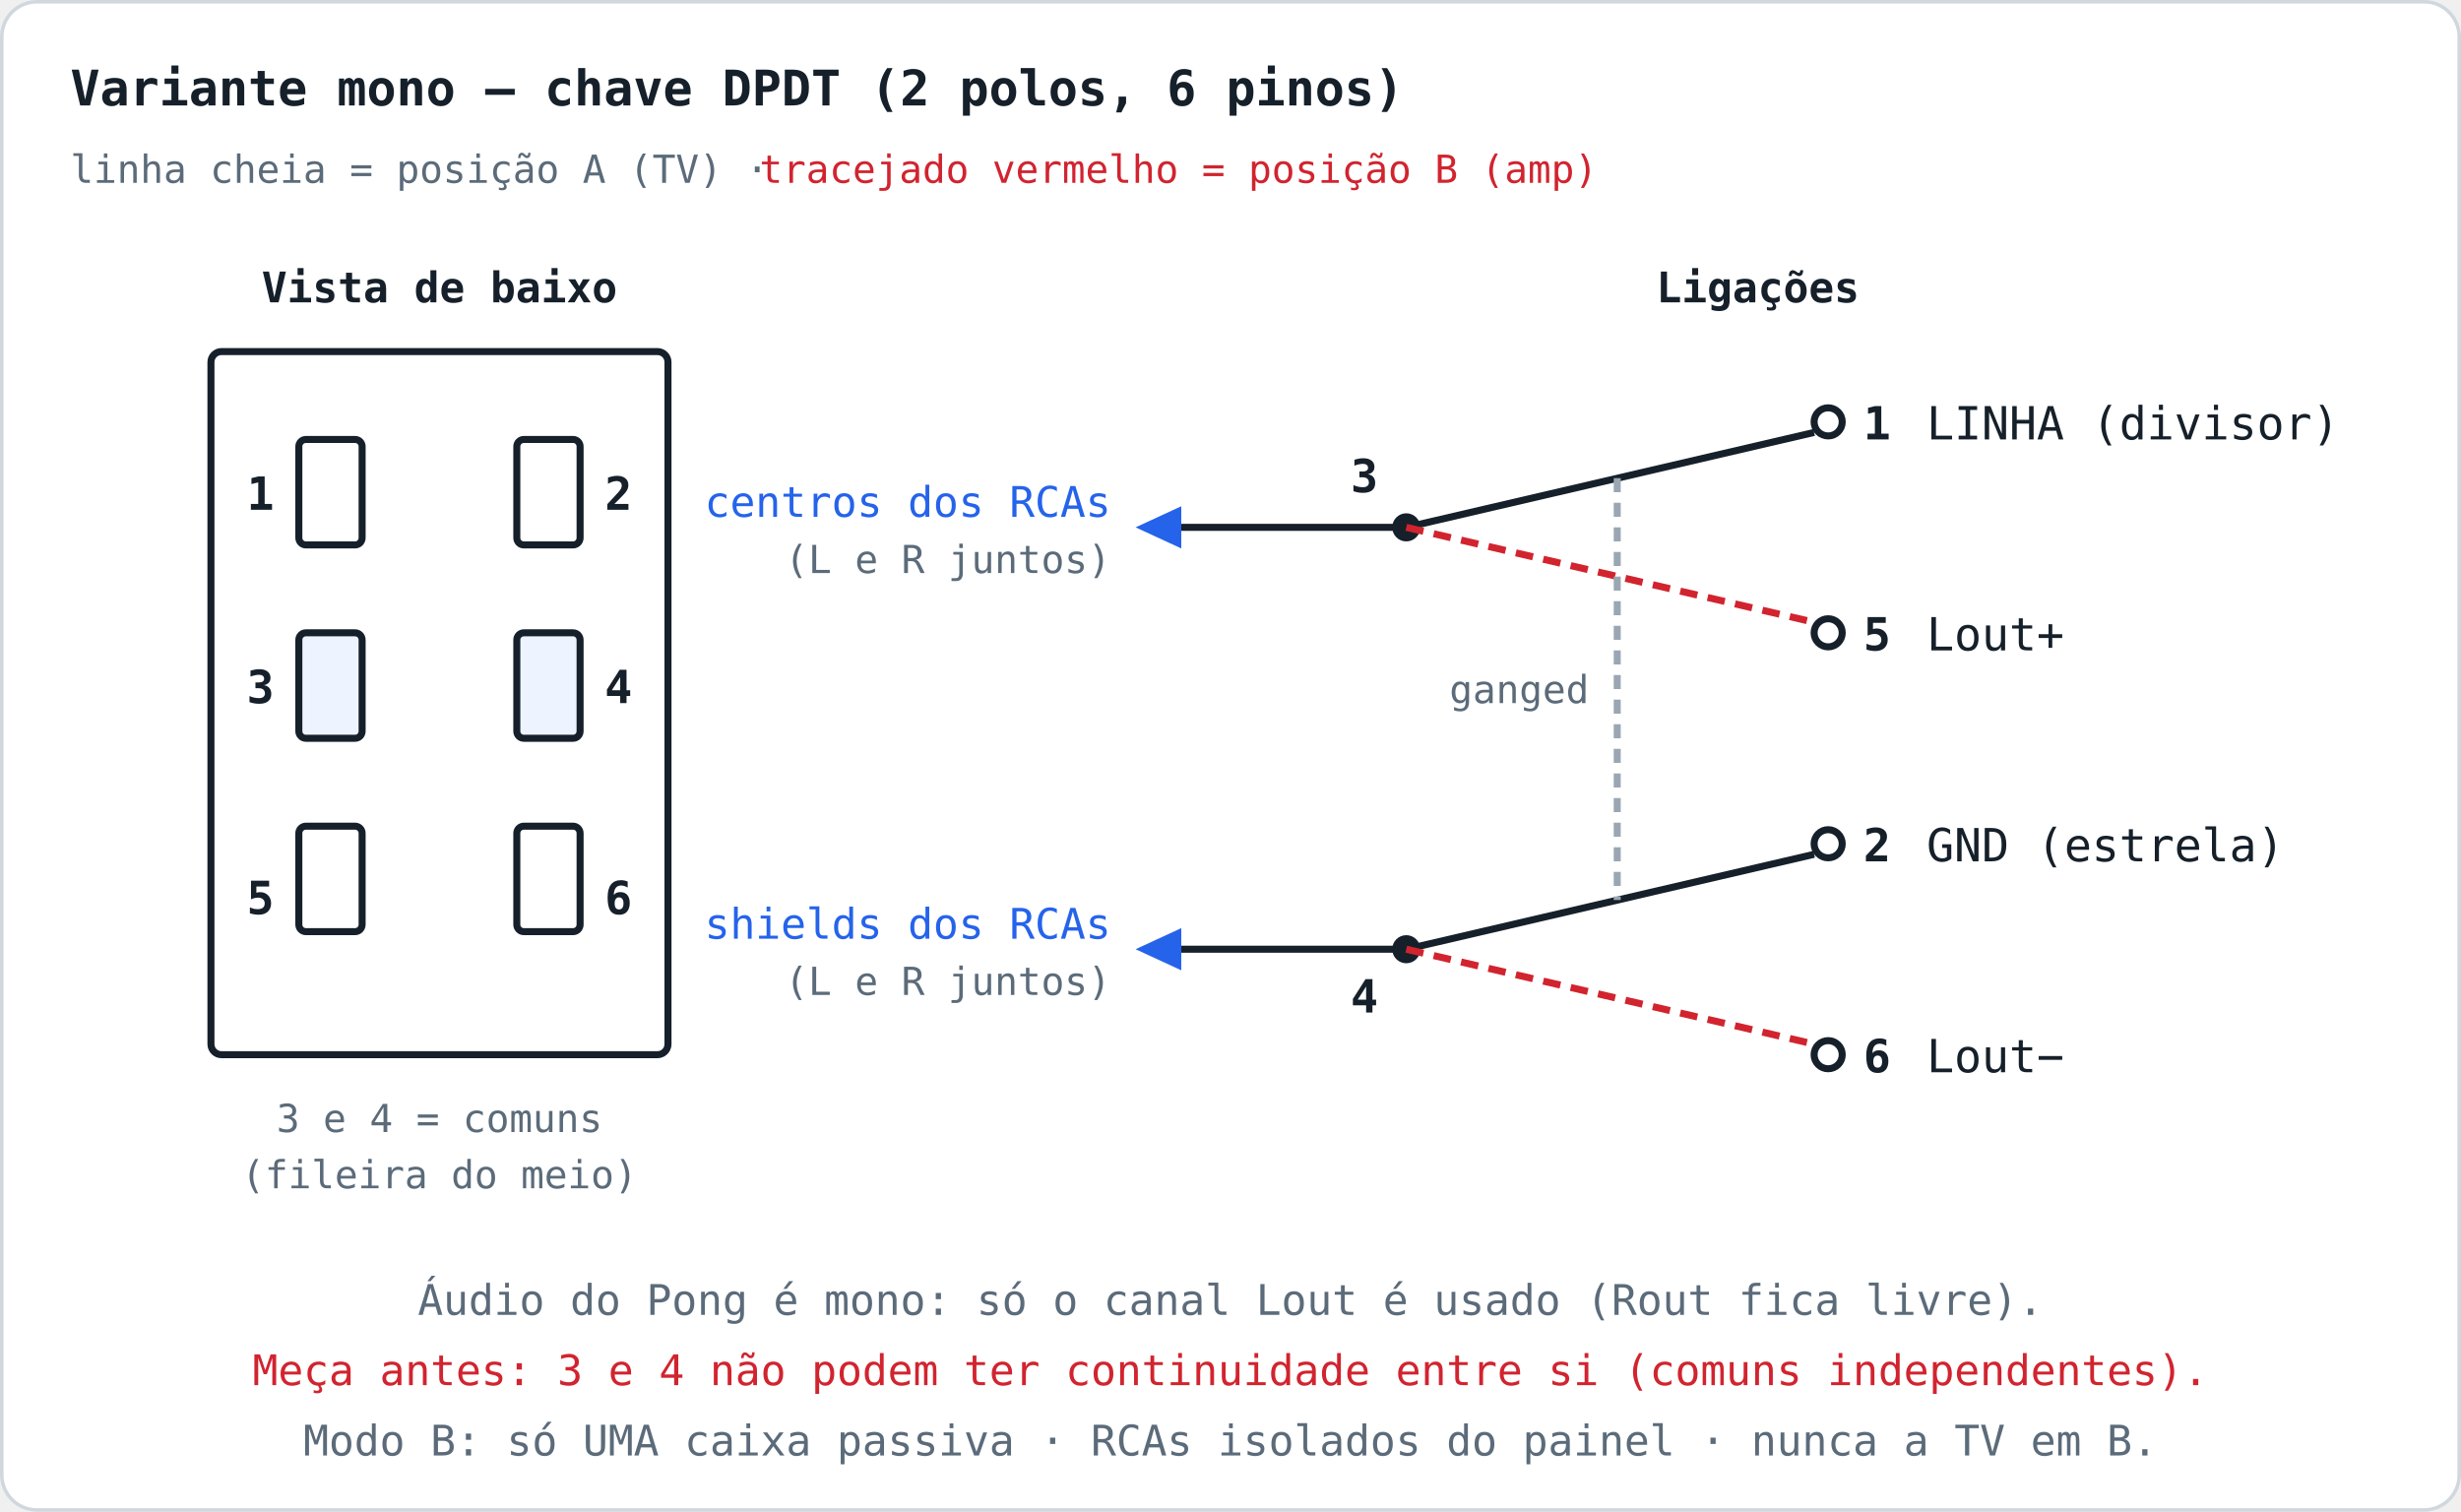
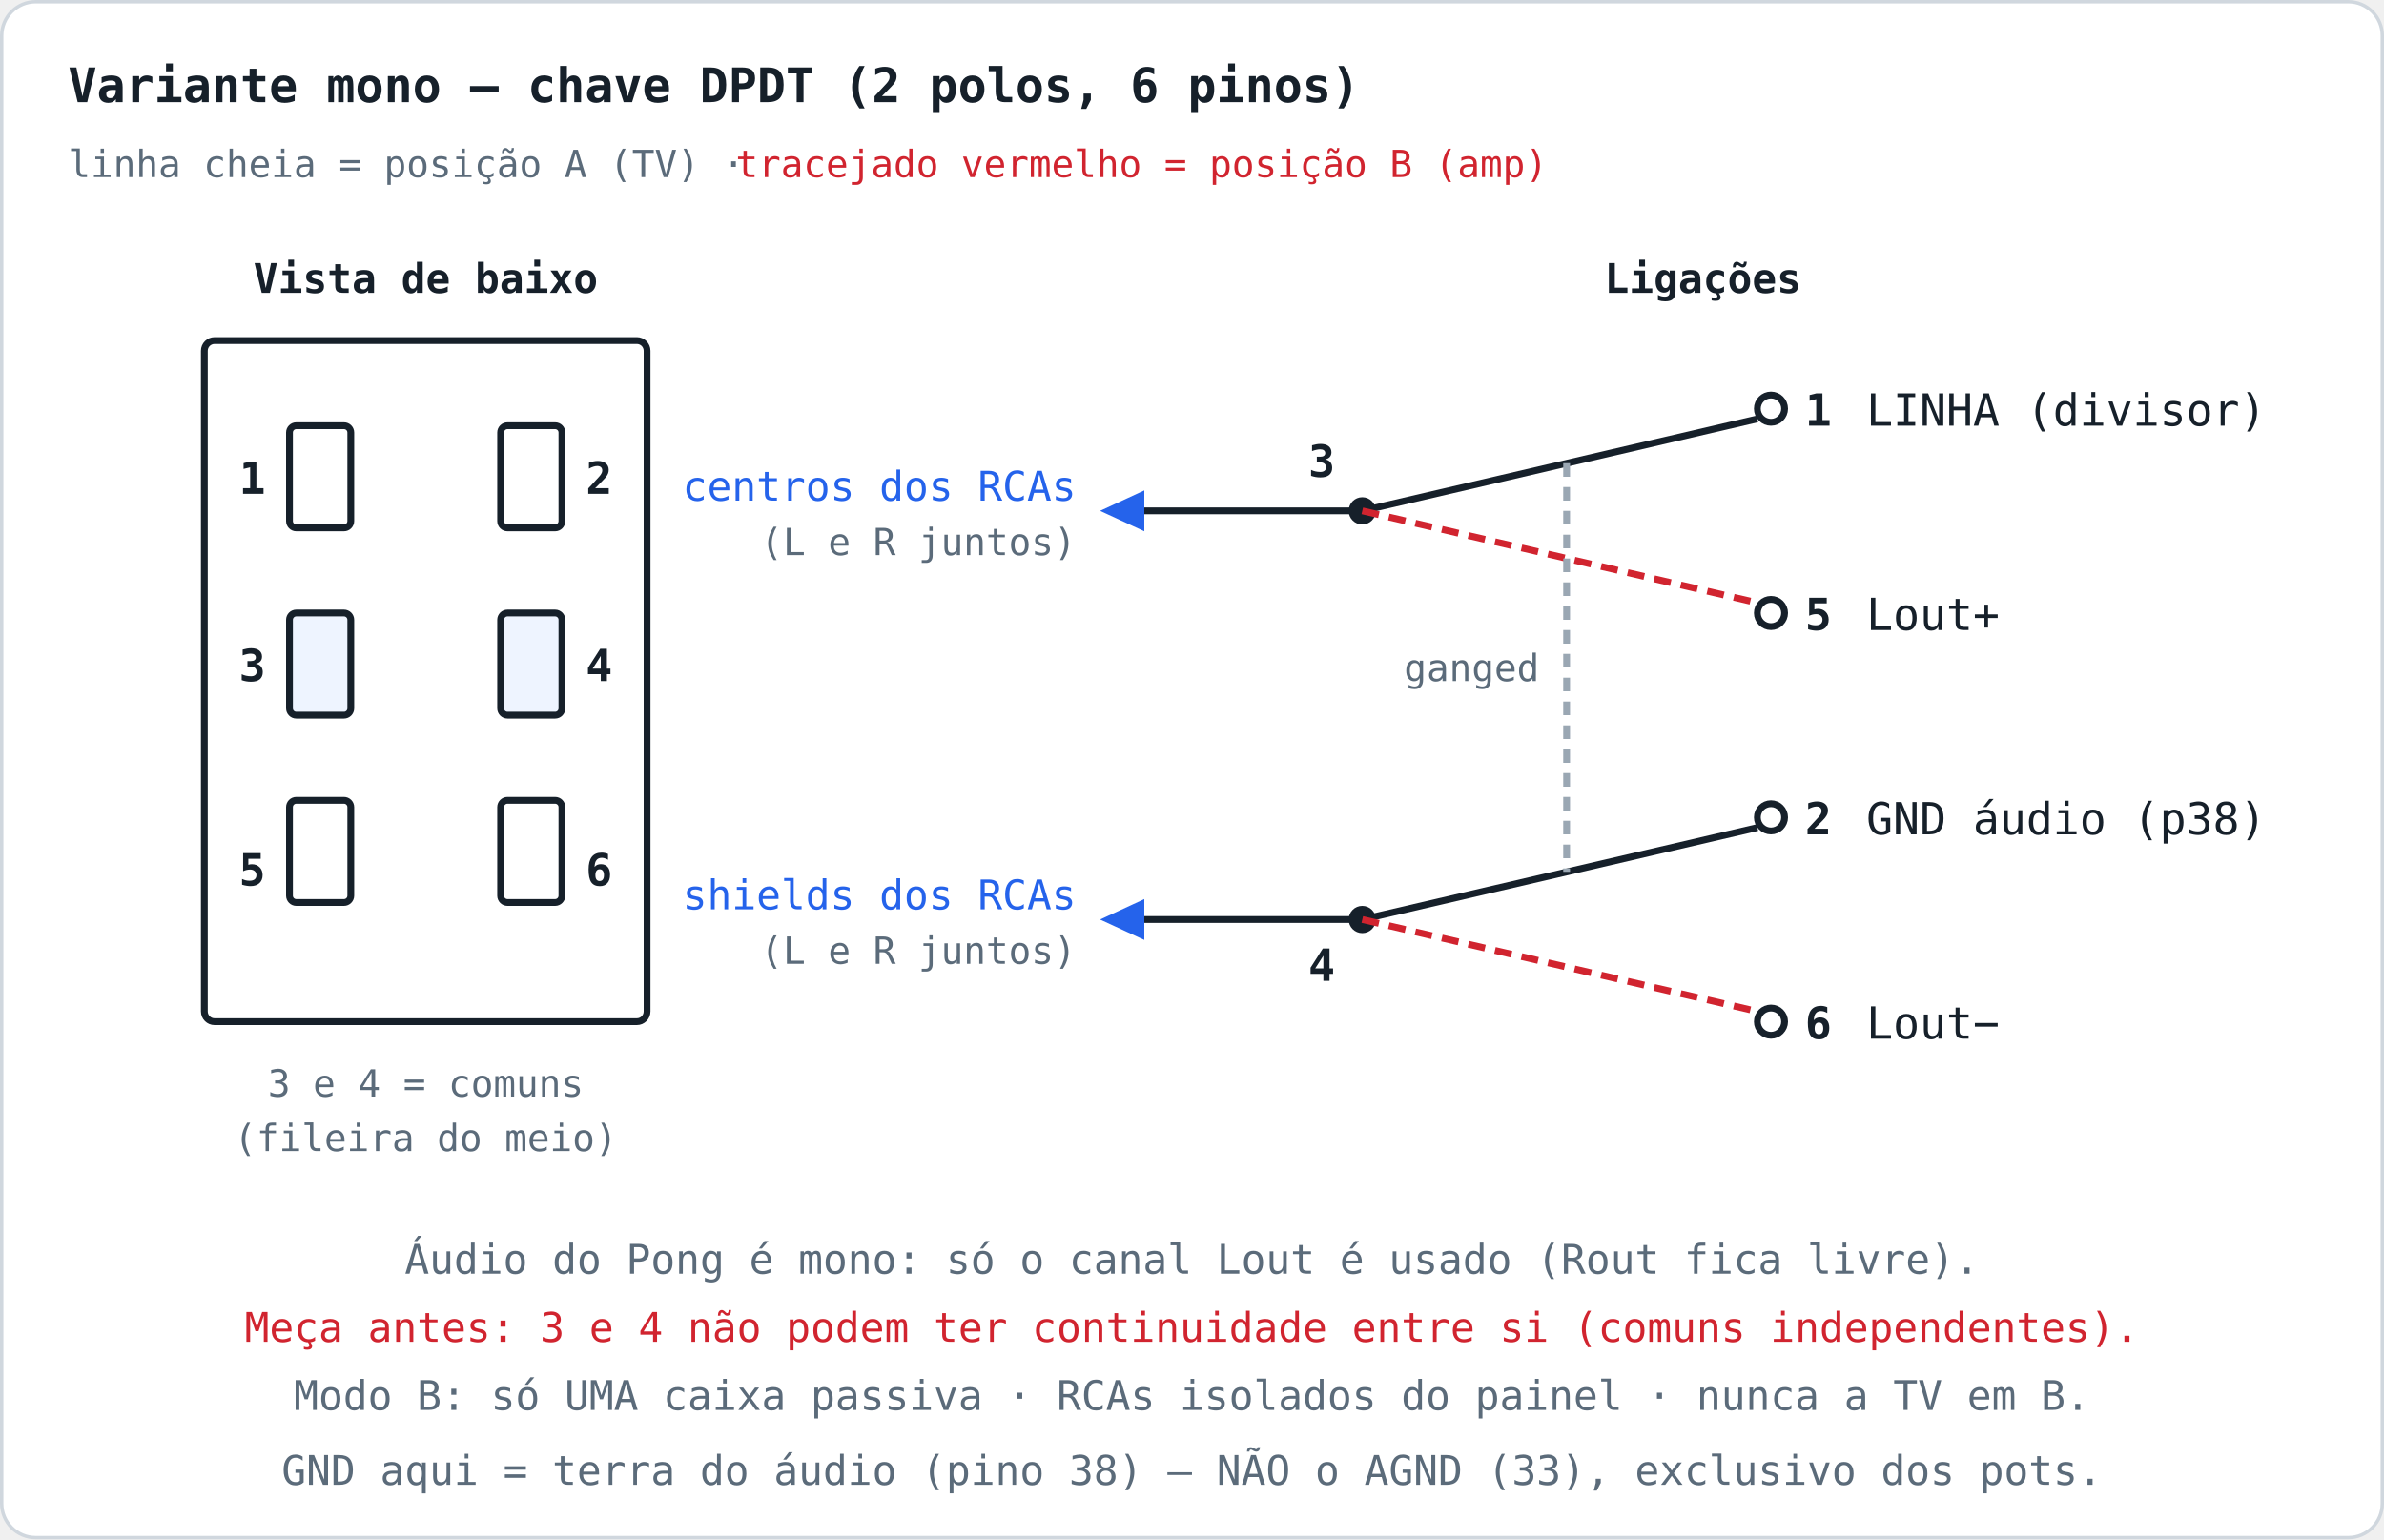
- <svg xmlns="http://www.w3.org/2000/svg" viewBox="0 0 700 430" font-family="ui-monospace, SFMono-Regular, Menlo, Consolas, monospace" font-size="13">
-   <rect x="0.5" y="0.5" width="699" height="429" rx="10" fill="#ffffff" stroke="#d0d7de" />
+ <svg xmlns="http://www.w3.org/2000/svg" viewBox="0 0 700 452" font-family="ui-monospace, SFMono-Regular, Menlo, Consolas, monospace" font-size="13">
+   <rect x="0.5" y="0.5" width="699" height="451" rx="10" fill="#ffffff" stroke="#d0d7de" />
  <text x="20" y="30" font-size="14" font-weight="bold" fill="#16202a">Variante mono — chave DPDT (2 polos, 6 pinos)</text>
  <text x="20" y="52" fill="#5b6b7a" font-size="11">linha cheia = posição A (TV) ·</text>
  <text x="216" y="52" fill="#d1242f" font-size="11">tracejado vermelho = posição B (amp)</text>
  <text x="125" y="86" text-anchor="middle" fill="#16202a" font-weight="bold" font-size="12">Vista de baixo</text>
  <rect x="60" y="100" width="130" height="200" rx="3" fill="#ffffff" stroke="#16202a" stroke-width="2" />
  <rect x="85" y="125" width="18" height="30" rx="2" fill="#ffffff" stroke="#16202a" stroke-width="2" />
  <rect x="147" y="125" width="18" height="30" rx="2" fill="#ffffff" stroke="#16202a" stroke-width="2" />
  <rect x="85" y="180" width="18" height="30" rx="2" fill="#eef4ff" stroke="#16202a" stroke-width="2" />
  <rect x="147" y="180" width="18" height="30" rx="2" fill="#eef4ff" stroke="#16202a" stroke-width="2" />
  <rect x="85" y="235" width="18" height="30" rx="2" fill="#ffffff" stroke="#16202a" stroke-width="2" />
  <rect x="147" y="235" width="18" height="30" rx="2" fill="#ffffff" stroke="#16202a" stroke-width="2" />
  <g font-weight="bold" fill="#16202a">
    <text x="78" y="145" text-anchor="end">1</text>
    <text x="172" y="145">2</text>
    <text x="78" y="200" text-anchor="end">3</text>
    <text x="172" y="200">4</text>
    <text x="78" y="260" text-anchor="end">5</text>
    <text x="172" y="260">6</text>
  </g>
  <text x="125" y="322" text-anchor="middle" fill="#5b6b7a" font-size="11">3 e 4 = comuns</text>
  <text x="125" y="338" text-anchor="middle" fill="#5b6b7a" font-size="11">(fileira do meio)</text>
  <text x="500" y="86" text-anchor="middle" fill="#16202a" font-weight="bold" font-size="12">Ligações</text>
  <circle cx="520" cy="120" r="4" fill="#ffffff" stroke="#16202a" stroke-width="2" />
  <circle cx="520" cy="180" r="4" fill="#ffffff" stroke="#16202a" stroke-width="2" />
  <circle cx="520" cy="240" r="4" fill="#ffffff" stroke="#16202a" stroke-width="2" />
  <circle cx="520" cy="300" r="4" fill="#ffffff" stroke="#16202a" stroke-width="2" />
  <g font-weight="bold" fill="#16202a">
    <text x="530" y="125">1</text>
    <text x="530" y="185">5</text>
    <text x="530" y="245">2</text>
    <text x="530" y="305">6</text>
  </g>
  <g fill="#16202a">
    <text x="548" y="125">LINHA (divisor)</text>
    <text x="548" y="185">Lout+</text>
-     <text x="548" y="245">GND (estrela)</text>
+     <text x="548" y="245">GND áudio (p38)</text>
    <text x="548" y="305">Lout−</text>
  </g>
  <circle cx="400" cy="150" r="4" fill="#16202a" />
  <circle cx="400" cy="270" r="4" fill="#16202a" />
  <text x="392" y="140" text-anchor="end" font-weight="bold" fill="#16202a">3</text>
  <text x="392" y="288" text-anchor="end" font-weight="bold" fill="#16202a">4</text>
  <g stroke="#16202a" stroke-width="2" fill="none">
    <line x1="400" y1="150" x2="336" y2="150" />
    <line x1="400" y1="270" x2="336" y2="270" />
  </g>
  <polygon points="336,144 323,150 336,156" fill="#2563eb" />
  <polygon points="336,264 323,270 336,276" fill="#2563eb" />
  <text x="316" y="147" text-anchor="end" fill="#2563eb" font-size="12">centros dos RCAs</text>
  <text x="316" y="163" text-anchor="end" fill="#5b6b7a" font-size="11">(L e R juntos)</text>
  <text x="316" y="267" text-anchor="end" fill="#2563eb" font-size="12">shields dos RCAs</text>
  <text x="316" y="283" text-anchor="end" fill="#5b6b7a" font-size="11">(L e R juntos)</text>
  <line x1="400" y1="150" x2="516" y2="123" stroke="#16202a" stroke-width="2" />
  <line x1="400" y1="150" x2="516" y2="177" stroke="#d1242f" stroke-width="2" stroke-dasharray="5 3" />
  <line x1="400" y1="270" x2="516" y2="243" stroke="#16202a" stroke-width="2" />
  <line x1="400" y1="270" x2="516" y2="297" stroke="#d1242f" stroke-width="2" stroke-dasharray="5 3" />
  <line x1="460" y1="136" x2="460" y2="256" stroke="#9aa7b3" stroke-width="2" stroke-dasharray="4 3" />
  <text x="452" y="200" text-anchor="end" fill="#5b6b7a" font-size="11">ganged</text>
  <text x="350" y="374" text-anchor="middle" fill="#5b6b7a" font-size="12">Áudio do Pong é mono: só o canal Lout é usado (Rout fica livre).</text>
  <text x="350" y="394" text-anchor="middle" fill="#d1242f" font-size="12">Meça antes: 3 e 4 não podem ter continuidade entre si (comuns independentes).</text>
  <text x="350" y="414" text-anchor="middle" fill="#5b6b7a" font-size="12">Modo B: só UMA caixa passiva · RCAs isolados do painel · nunca a TV em B.</text>
+   <text x="350" y="436" text-anchor="middle" fill="#5b6b7a" font-size="12">GND aqui = terra do áudio (pino 38) — NÃO o AGND (33), exclusivo dos pots.</text>
</svg>
